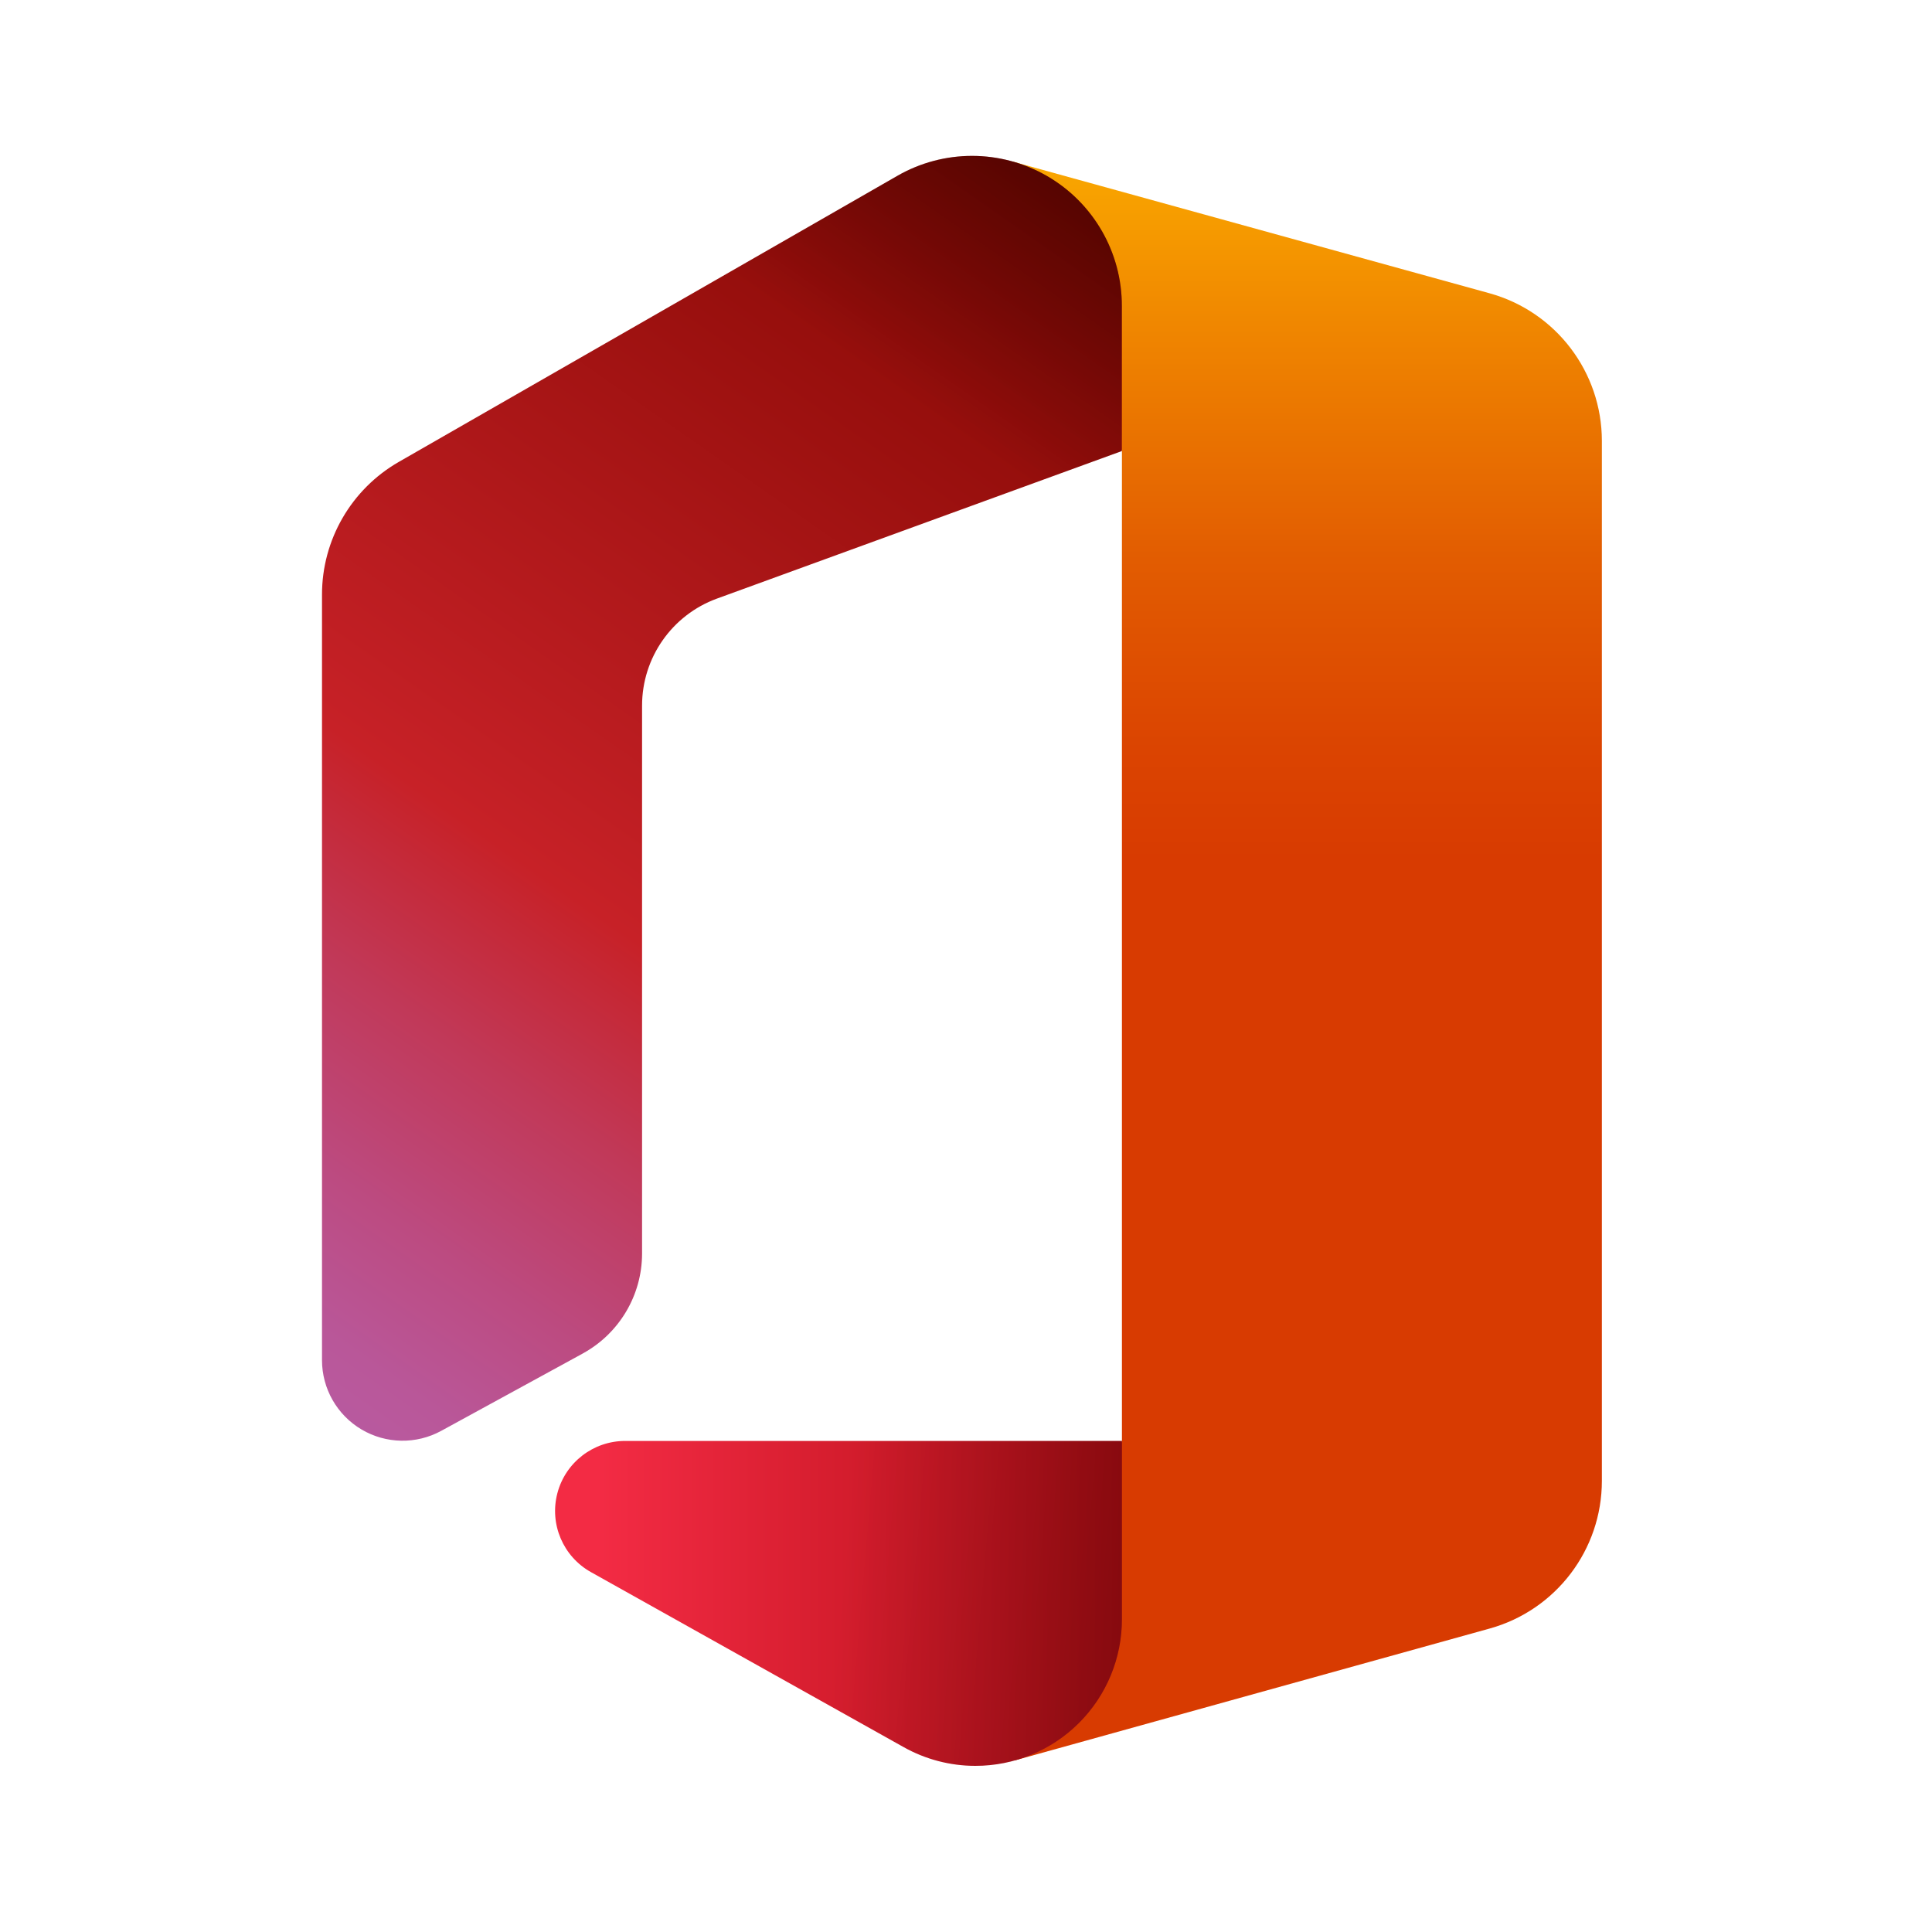
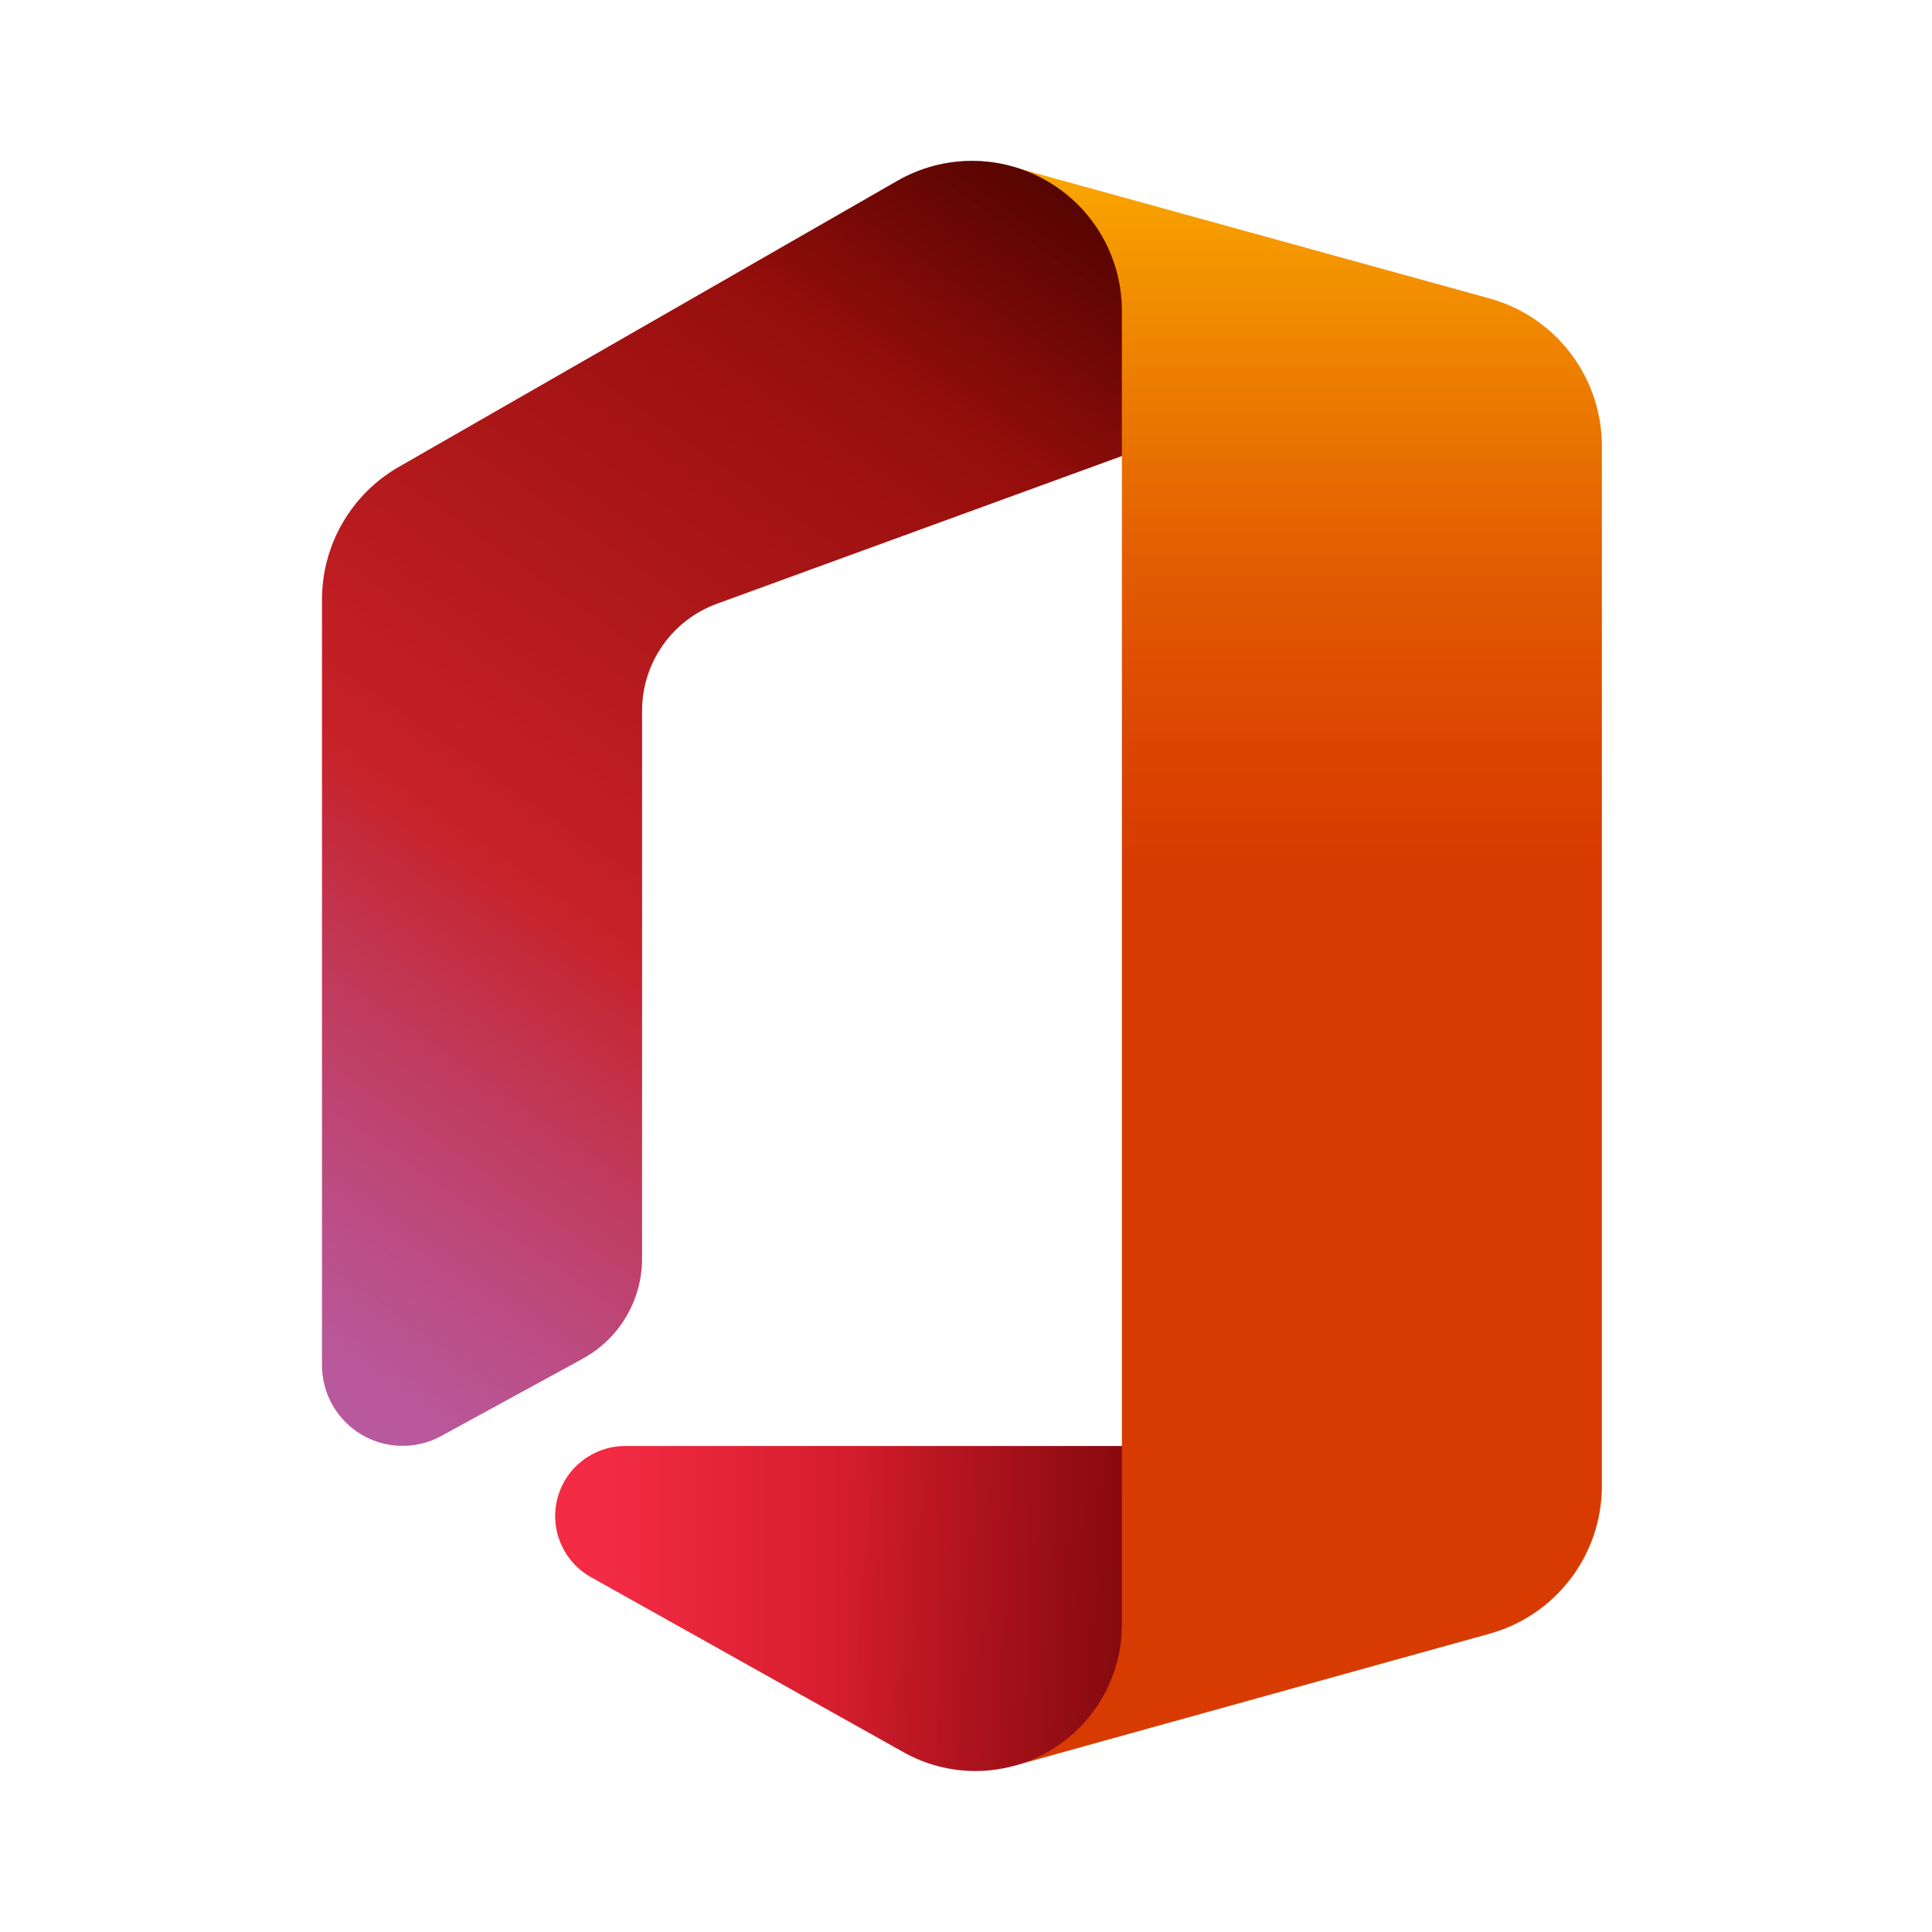
<svg xmlns="http://www.w3.org/2000/svg" aria-hidden="true" aria-label="Office 365" class="d-svg d-svg--native d-svg__office365" viewBox="0 0 24 24" fill="none">
-   <path d="M12.571 2.005l1.366 3.597v12.297l-1.333 3.97 5.902-1.639a1.903 1.903 0 001.393-1.834V5.478a1.903 1.903 0 00-1.396-1.835l-5.932-1.638z" fill="url(#paint0_linear)" />
-   <path d="M7.239 16.814l-1.757.96A1.001 1.001 0 014 16.897v-9.51a1.9 1.9 0 01.954-1.649l6.192-3.553a1.861 1.861 0 012.79 1.616v1.802L8.906 7.436a1.415 1.415 0 00-.93 1.33v6.807a1.416 1.416 0 01-.736 1.24z" fill="url(#paint1_linear)" />
-   <path d="M13.937 17.899v2.214a1.82 1.82 0 01-1.822 1.823 1.82 1.82 0 01-.89-.233L7.342 19.53a.87.87 0 01.426-1.63h6.168z" fill="url(#paint2_linear)" />
-   <path d="M7.239 16.814l-1.757.96A1.001 1.001 0 014 16.897v-9.51a1.9 1.9 0 01.954-1.649l6.192-3.553a1.861 1.861 0 012.79 1.616v1.802L8.906 7.436a1.415 1.415 0 00-.93 1.33v6.807a1.416 1.416 0 01-.736 1.24z" fill="url(#paint3_linear)" />
-   <path d="M13.937 17.899v2.214a1.82 1.82 0 01-1.822 1.823 1.82 1.82 0 01-.89-.233L7.342 19.53a.87.87 0 01.426-1.63h6.168z" fill="url(#paint4_linear)" />
+   <path d="M12.571 2.069l1.366 3.597v12.297l-1.333 3.97 5.902-1.639a1.904 1.904 0 001.393-1.834V5.542a1.903 1.903 0 00-1.396-1.835L12.571 2.07z" fill="url(#paint0_linear)" />
+   <path d="M7.239 16.878l-1.757.96A1.001 1.001 0 014 16.96V7.45A1.9 1.9 0 014.954 5.8l6.192-3.553a1.861 1.861 0 012.79 1.616v1.802L8.906 7.5a1.415 1.415 0 00-.93 1.33v6.807a1.415 1.415 0 01-.736 1.24z" fill="url(#paint1_linear)" />
+   <path d="M13.937 17.963v2.214A1.82 1.82 0 0112.115 22a1.82 1.82 0 01-.89-.233l-3.882-2.174a.87.87 0 01.426-1.63h6.168z" fill="url(#paint2_linear)" />
+   <path d="M7.239 16.878l-1.757.96A1.001 1.001 0 014 16.96V7.45A1.9 1.9 0 014.954 5.8l6.192-3.553a1.861 1.861 0 012.79 1.616v1.802L8.906 7.5a1.415 1.415 0 00-.93 1.33v6.807a1.415 1.415 0 01-.736 1.24z" fill="url(#paint3_linear)" />
+   <path d="M13.937 17.963v2.214A1.82 1.82 0 0112.115 22a1.82 1.82 0 01-.89-.233l-3.882-2.174a.87.87 0 01.426-1.63h6.168z" fill="url(#paint4_linear)" />
  <defs>
-     <linearGradient id="paint0_linear" x1="16.24" y1=".88" x2="16.24" y2="20.48" gradientUnits="userSpaceOnUse">
+     <linearGradient id="paint0_linear" x1="16.24" y1=".94" x2="16.24" y2="20.54" gradientUnits="userSpaceOnUse">
      <stop stop-color="#FFB900" />
      <stop offset=".17" stop-color="#EF8400" />
      <stop offset=".31" stop-color="#E25C01" />
      <stop offset=".43" stop-color="#DB4401" />
      <stop offset=".5" stop-color="#D83B01" />
    </linearGradient>
-     <linearGradient id="paint1_linear" x1="12.78" y1="1.7" x2="2.29" y2="16.68" gradientUnits="userSpaceOnUse">
+     <linearGradient id="paint1_linear" x1="12.78" y1="1.76" x2="2.29" y2="16.75" gradientUnits="userSpaceOnUse">
      <stop stop-color="#800600" />
      <stop offset=".6" stop-color="#C72127" />
      <stop offset=".73" stop-color="#C13959" />
      <stop offset=".85" stop-color="#BC4B81" />
      <stop offset=".94" stop-color="#B95799" />
      <stop offset="1" stop-color="#B85BA2" />
    </linearGradient>
-     <linearGradient id="paint2_linear" x1="7.46" y1="19.92" x2="20.39" y2="19.92" gradientUnits="userSpaceOnUse">
+     <linearGradient id="paint2_linear" x1="7.46" y1="19.98" x2="20.39" y2="19.98" gradientUnits="userSpaceOnUse">
      <stop stop-color="#F32B44" />
      <stop offset=".6" stop-color="#A4070A" />
    </linearGradient>
-     <linearGradient id="paint3_linear" x1="13" y1="1.39" x2="10.78" y2="4.56" gradientUnits="userSpaceOnUse">
+     <linearGradient id="paint3_linear" x1="13" y1="1.46" x2="10.78" y2="4.63" gradientUnits="userSpaceOnUse">
      <stop stop-opacity=".4" />
      <stop offset="1" stop-opacity="0" />
    </linearGradient>
-     <linearGradient id="paint4_linear" x1="16.26" y1="20.2" x2="10.46" y2="19.7" gradientUnits="userSpaceOnUse">
+     <linearGradient id="paint4_linear" x1="16.26" y1="20.27" x2="10.46" y2="19.76" gradientUnits="userSpaceOnUse">
      <stop stop-opacity=".4" />
      <stop offset="1" stop-opacity="0" />
    </linearGradient>
  </defs>
</svg>
